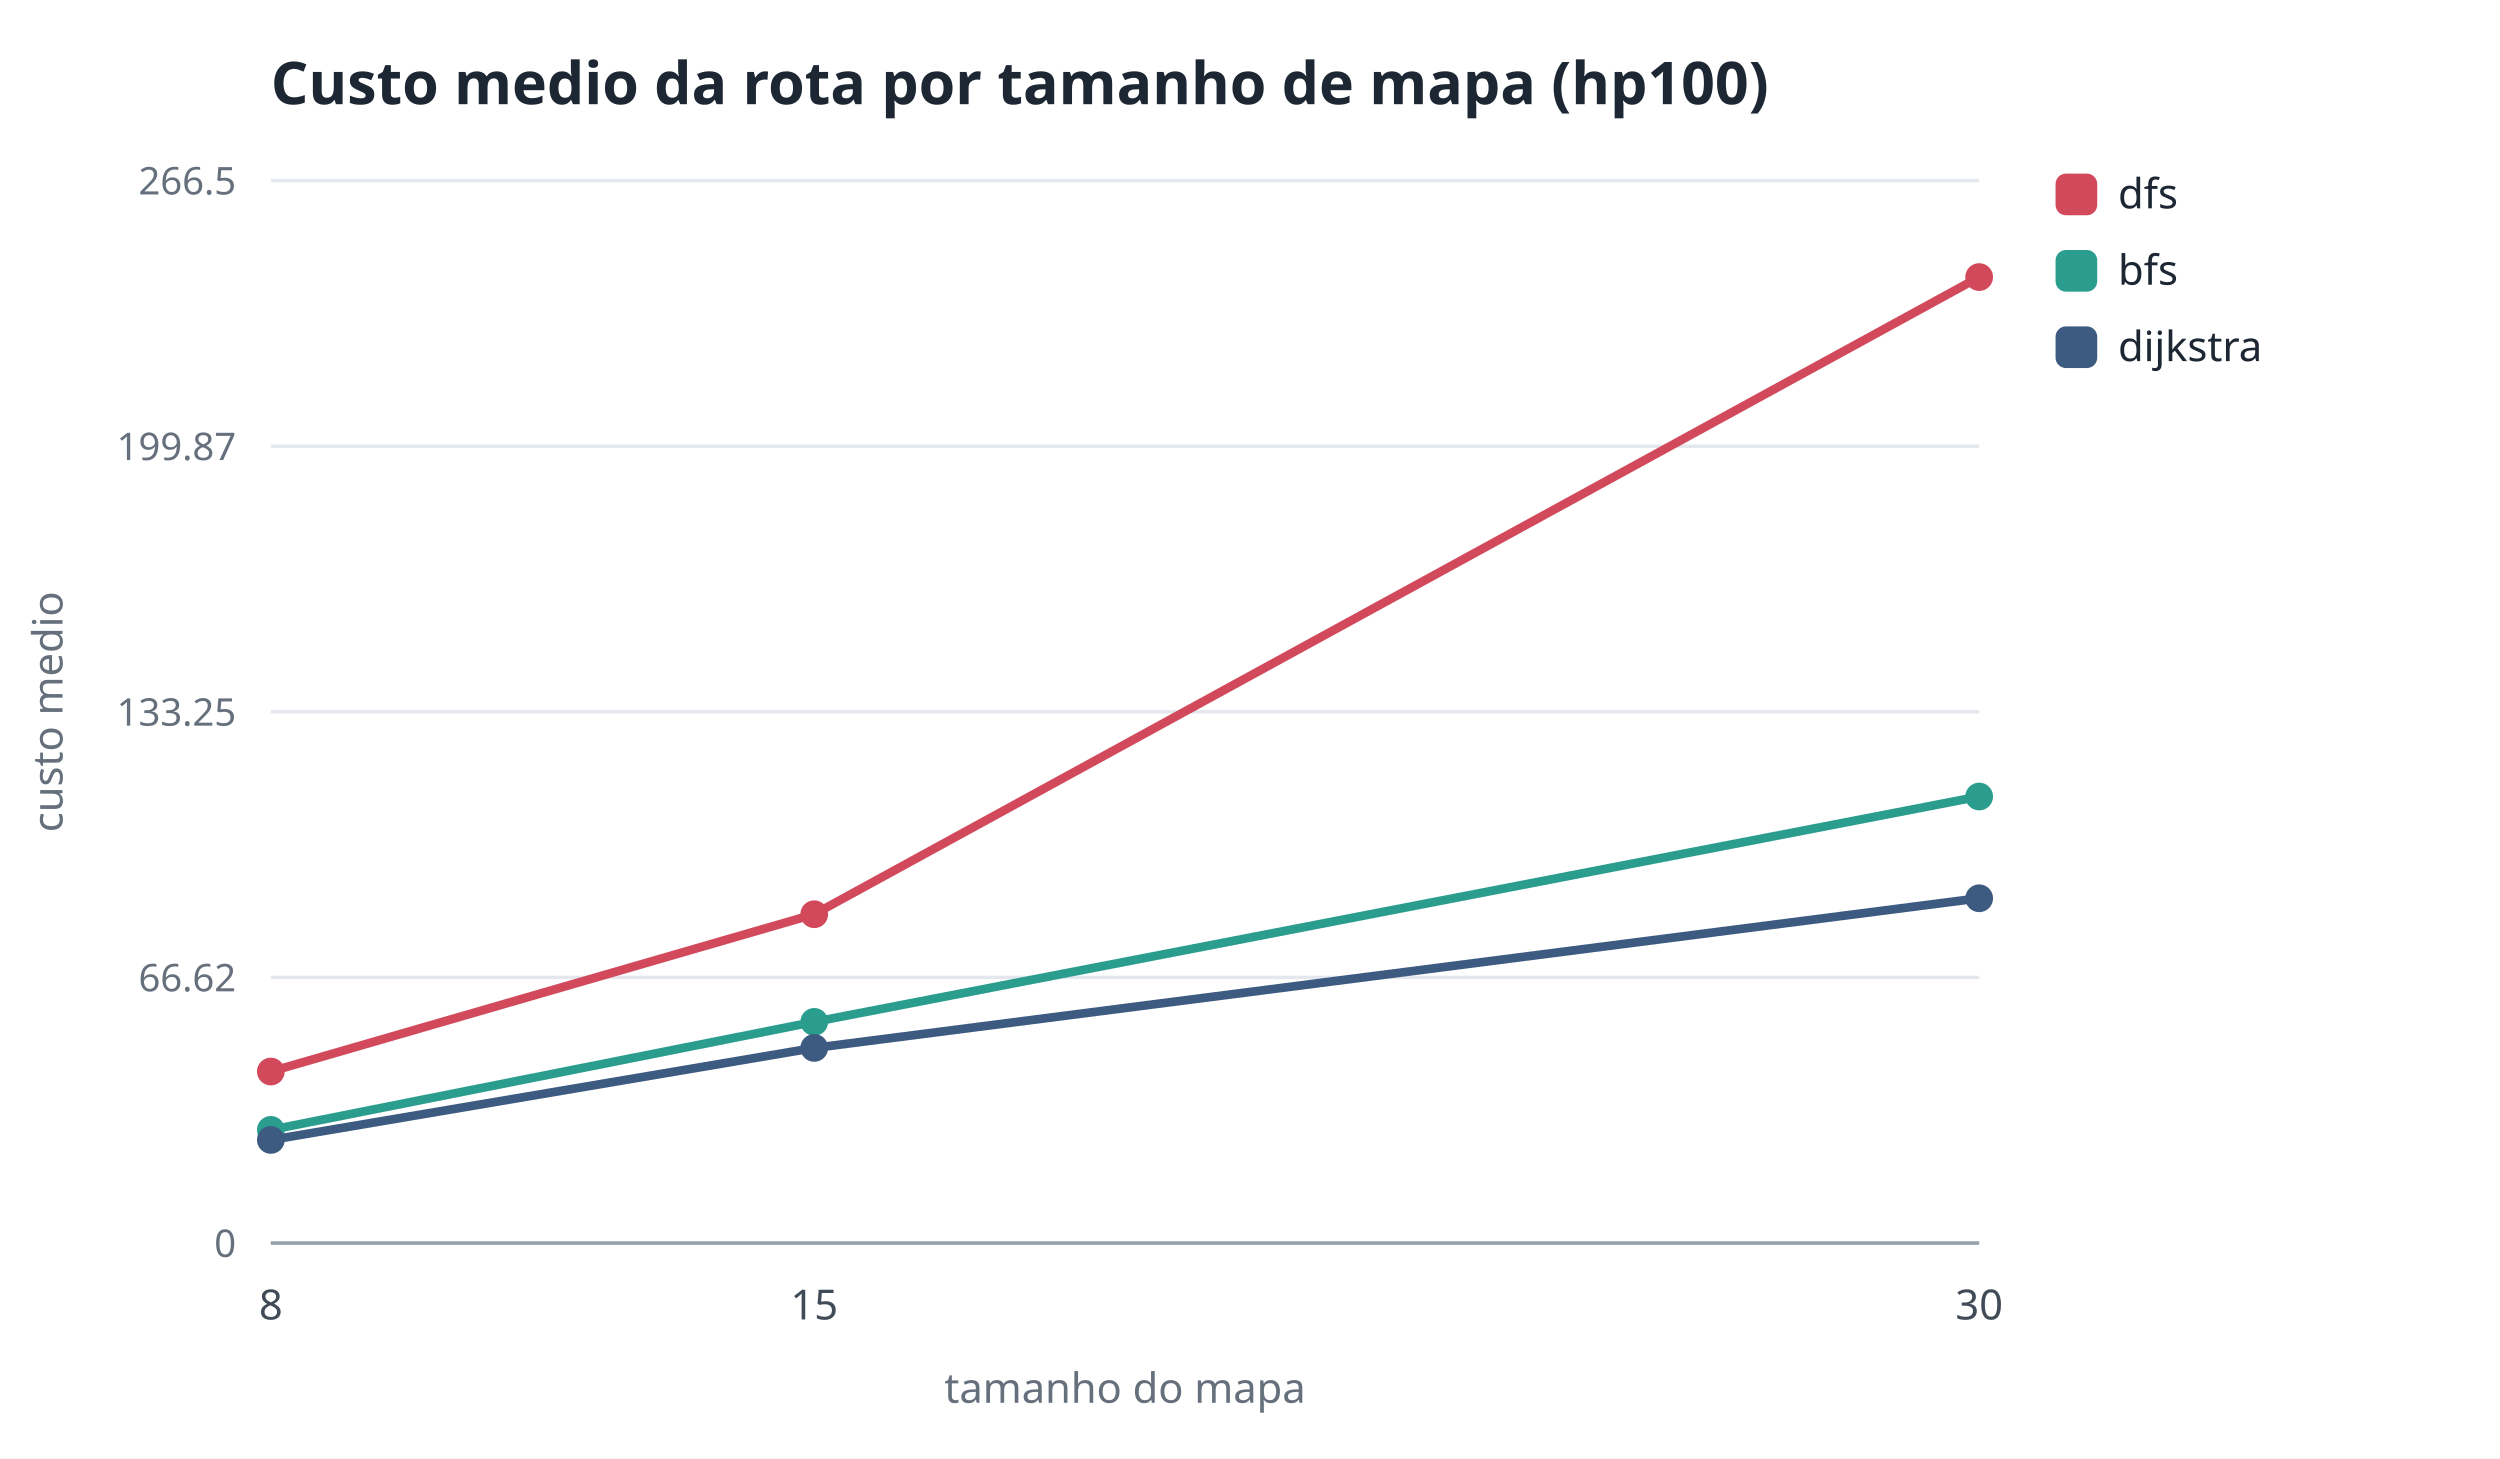
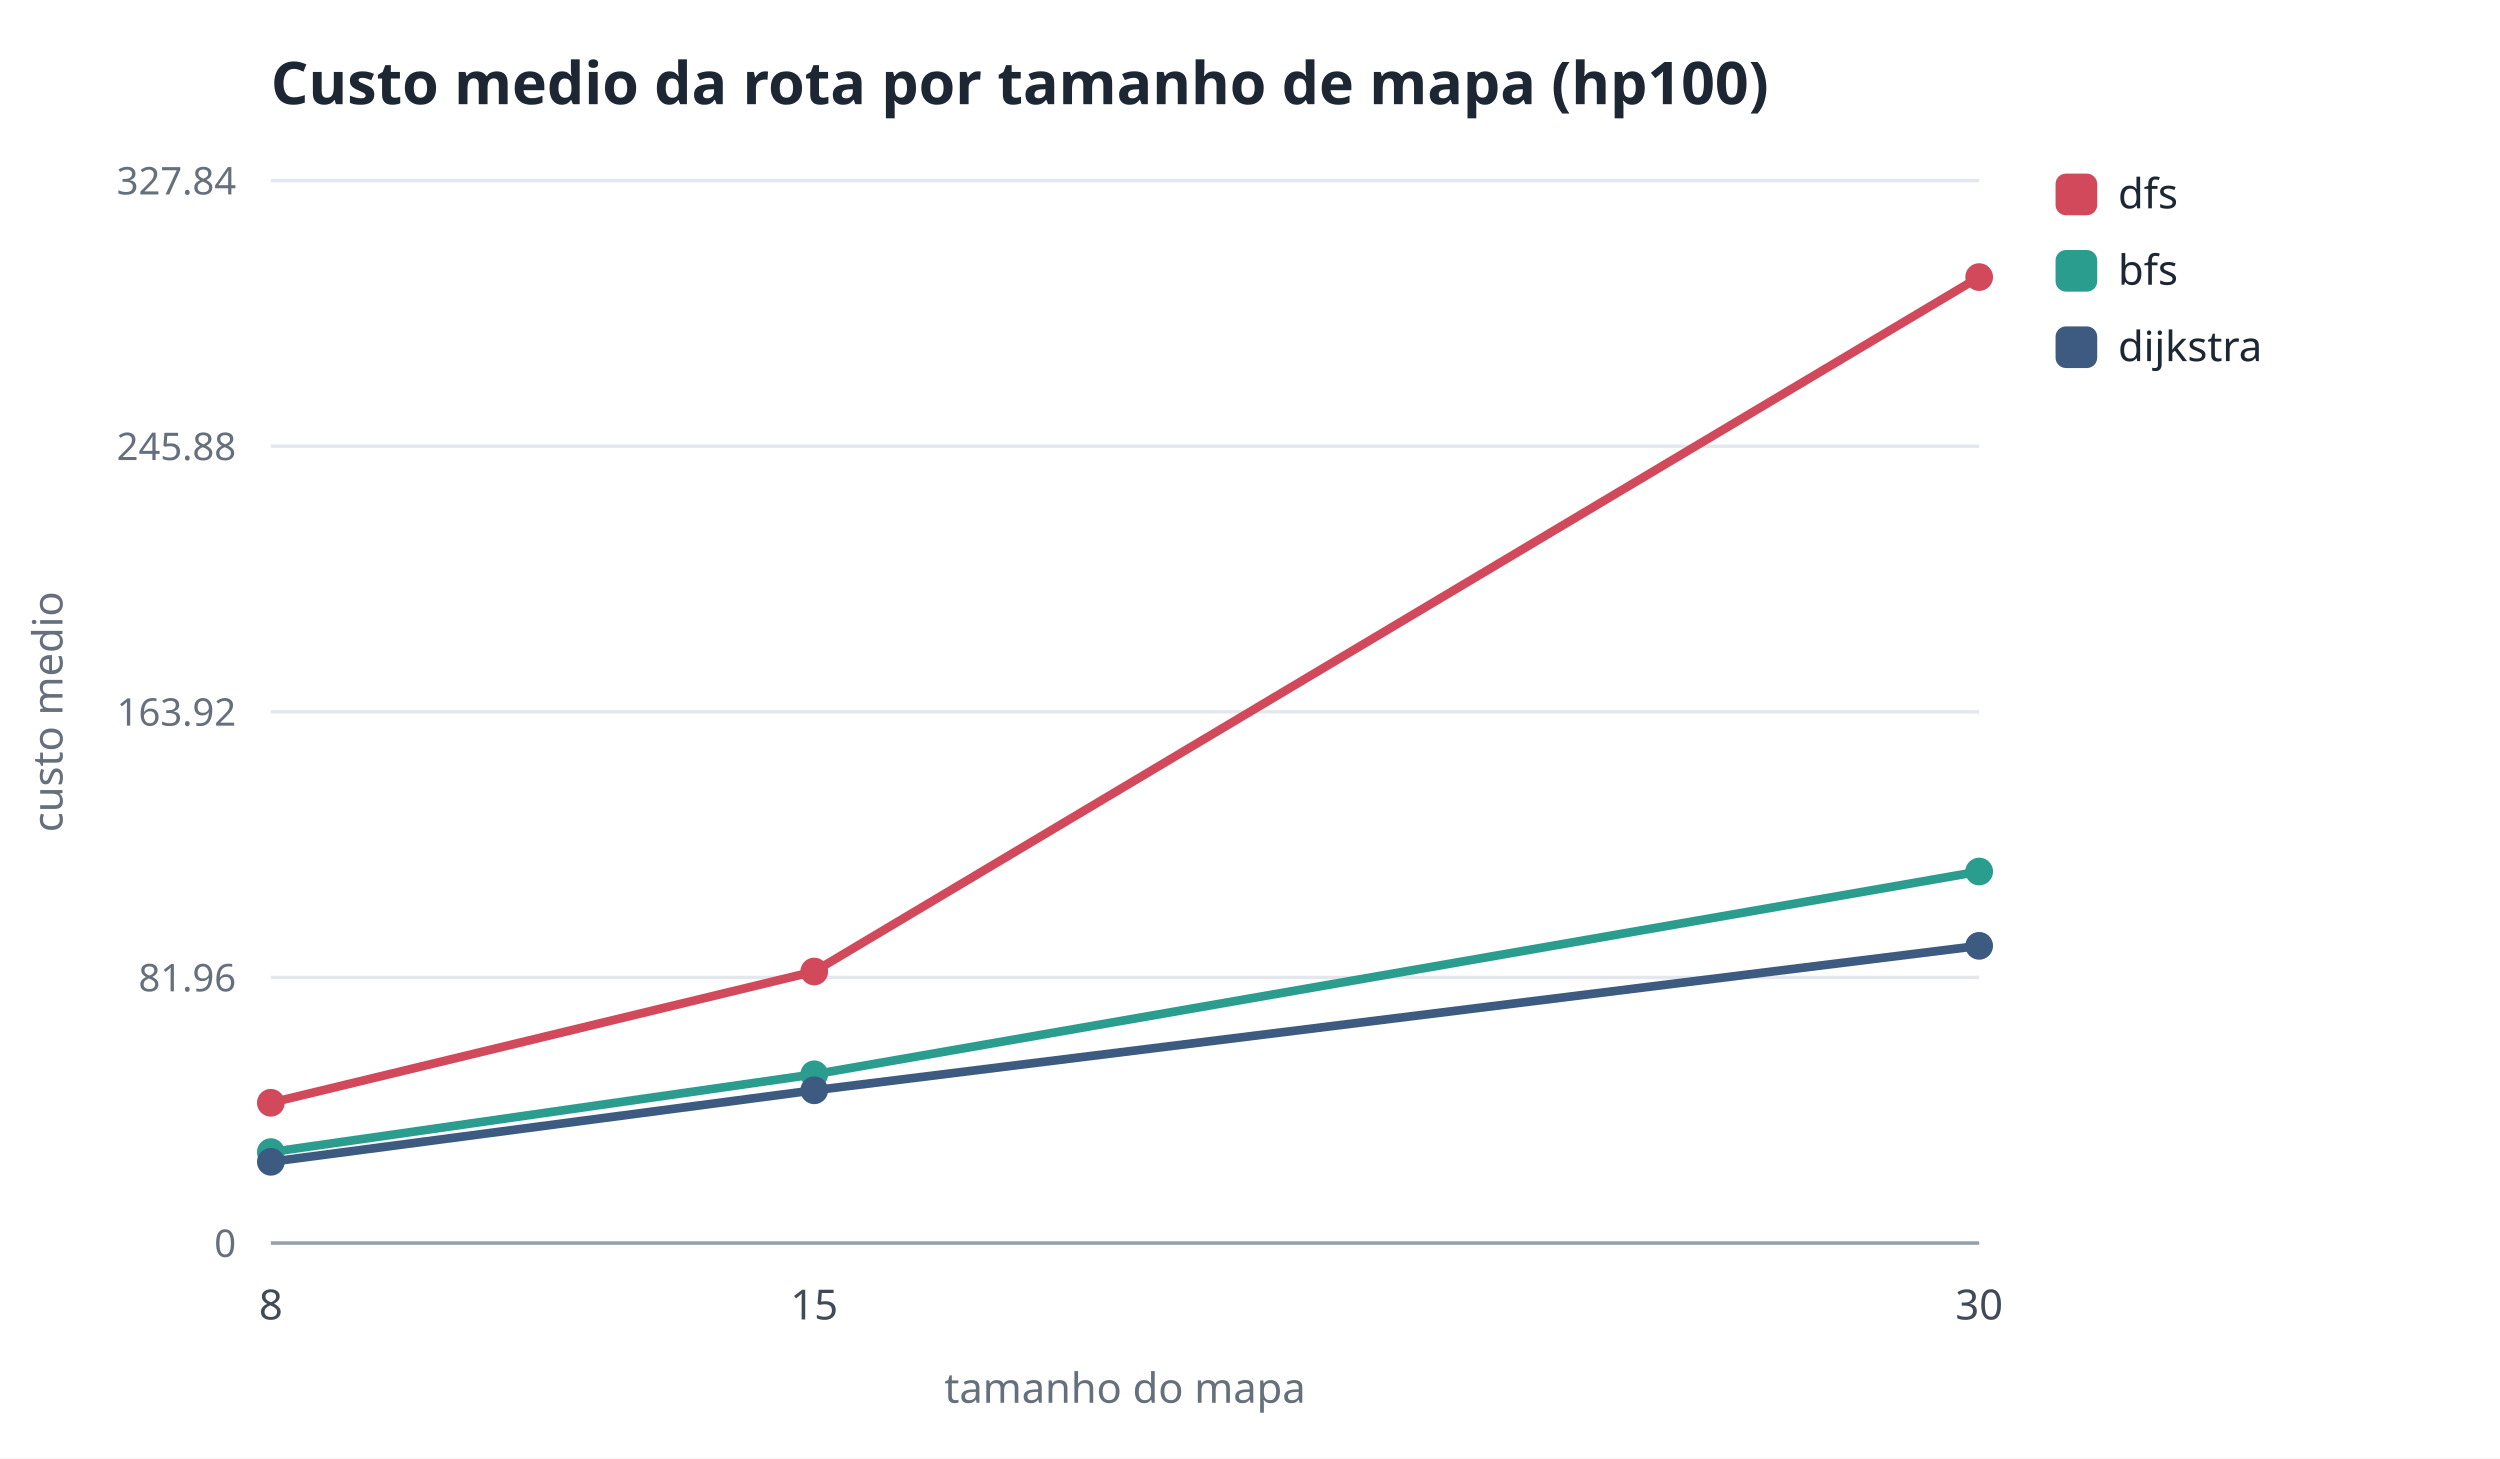
<svg xmlns="http://www.w3.org/2000/svg" width="720" height="420" viewBox="0 0 720 420" font-family="system-ui, sans-serif">
  <rect width="720" height="420" fill="#ffffff" />
  <text x="78" y="30" font-size="17" font-weight="600" fill="#1d2733">Custo medio da rota por tamanho de mapa (hp100)</text>
  <line x1="78" y1="358.0" x2="570" y2="358.0" stroke="#e4e8ee" stroke-width="1" />
  <text x="68" y="362.0" font-size="11" text-anchor="end" fill="#66707c">0</text>
  <line x1="78" y1="281.5" x2="570" y2="281.5" stroke="#e4e8ee" stroke-width="1" />
-   <text x="68" y="285.5" font-size="11" text-anchor="end" fill="#66707c">66.62</text>
+   <text x="68" y="285.5" font-size="11" text-anchor="end" fill="#66707c">81.96</text>
  <line x1="78" y1="205.0" x2="570" y2="205.0" stroke="#e4e8ee" stroke-width="1" />
-   <text x="68" y="209.0" font-size="11" text-anchor="end" fill="#66707c">133.25</text>
+   <text x="68" y="209.0" font-size="11" text-anchor="end" fill="#66707c">163.92</text>
  <line x1="78" y1="128.5" x2="570" y2="128.5" stroke="#e4e8ee" stroke-width="1" />
-   <text x="68" y="132.5" font-size="11" text-anchor="end" fill="#66707c">199.87</text>
+   <text x="68" y="132.5" font-size="11" text-anchor="end" fill="#66707c">245.88</text>
  <line x1="78" y1="52.0" x2="570" y2="52.0" stroke="#e4e8ee" stroke-width="1" />
-   <text x="68" y="56.0" font-size="11" text-anchor="end" fill="#66707c">266.5</text>
+   <text x="68" y="56.0" font-size="11" text-anchor="end" fill="#66707c">327.84</text>
  <line x1="78" y1="358" x2="570" y2="358" stroke="#96a0ac" stroke-width="1" />
  <text x="78.0" y="380" font-size="12" text-anchor="middle" fill="#414b57">8</text>
  <text x="234.5" y="380" font-size="12" text-anchor="middle" fill="#414b57">15</text>
  <text x="570.0" y="380" font-size="12" text-anchor="middle" fill="#414b57">30</text>
  <text x="324" y="404" font-size="12" text-anchor="middle" fill="#66707c">tamanho do mapa</text>
  <text x="18" y="205" font-size="12" fill="#66707c" text-anchor="middle" transform="rotate(-90 18 205)">custo medio</text>
-   <polyline points="78.0,308.6 234.5,263.3 570.0,79.8" fill="none" stroke="#d1495b" stroke-width="2.5" stroke-linejoin="round" stroke-linecap="round" />
-   <circle cx="78.0" cy="308.6" r="4" fill="#d1495b" />
-   <circle cx="234.5" cy="263.3" r="4" fill="#d1495b" />
+   <polyline points="78.0,317.6 234.5,279.8 570.0,79.8" fill="none" stroke="#d1495b" stroke-width="2.5" stroke-linejoin="round" stroke-linecap="round" />
+   <circle cx="78.0" cy="317.6" r="4" fill="#d1495b" />
+   <circle cx="234.5" cy="279.8" r="4" fill="#d1495b" />
  <circle cx="570.0" cy="79.8" r="4" fill="#d1495b" />
  <rect x="592" y="50" width="12" height="12" rx="3" fill="#d1495b" />
  <text x="610" y="60" font-size="12" fill="#1d2733">dfs</text>
-   <polyline points="78.0,325.4 234.5,294.3 570.0,229.4" fill="none" stroke="#2a9d8f" stroke-width="2.5" stroke-linejoin="round" stroke-linecap="round" />
-   <circle cx="78.0" cy="325.4" r="4" fill="#2a9d8f" />
-   <circle cx="234.5" cy="294.3" r="4" fill="#2a9d8f" />
-   <circle cx="570.0" cy="229.4" r="4" fill="#2a9d8f" />
+   <polyline points="78.0,331.8 234.5,309.4 570.0,251.0" fill="none" stroke="#2a9d8f" stroke-width="2.5" stroke-linejoin="round" stroke-linecap="round" />
+   <circle cx="78.0" cy="331.8" r="4" fill="#2a9d8f" />
+   <circle cx="234.5" cy="309.4" r="4" fill="#2a9d8f" />
+   <circle cx="570.0" cy="251.0" r="4" fill="#2a9d8f" />
  <rect x="592" y="72" width="12" height="12" rx="3" fill="#2a9d8f" />
  <text x="610" y="82" font-size="12" fill="#1d2733">bfs</text>
-   <polyline points="78.0,328.3 234.5,301.8 570.0,258.7" fill="none" stroke="#3d5a80" stroke-width="2.5" stroke-linejoin="round" stroke-linecap="round" />
-   <circle cx="78.0" cy="328.3" r="4" fill="#3d5a80" />
-   <circle cx="234.5" cy="301.8" r="4" fill="#3d5a80" />
-   <circle cx="570.0" cy="258.7" r="4" fill="#3d5a80" />
+   <polyline points="78.0,334.6 234.5,314.0 570.0,272.4" fill="none" stroke="#3d5a80" stroke-width="2.5" stroke-linejoin="round" stroke-linecap="round" />
+   <circle cx="78.0" cy="334.6" r="4" fill="#3d5a80" />
+   <circle cx="234.5" cy="314.0" r="4" fill="#3d5a80" />
+   <circle cx="570.0" cy="272.4" r="4" fill="#3d5a80" />
  <rect x="592" y="94" width="12" height="12" rx="3" fill="#3d5a80" />
  <text x="610" y="104" font-size="12" fill="#1d2733">dijkstra</text>
</svg>
